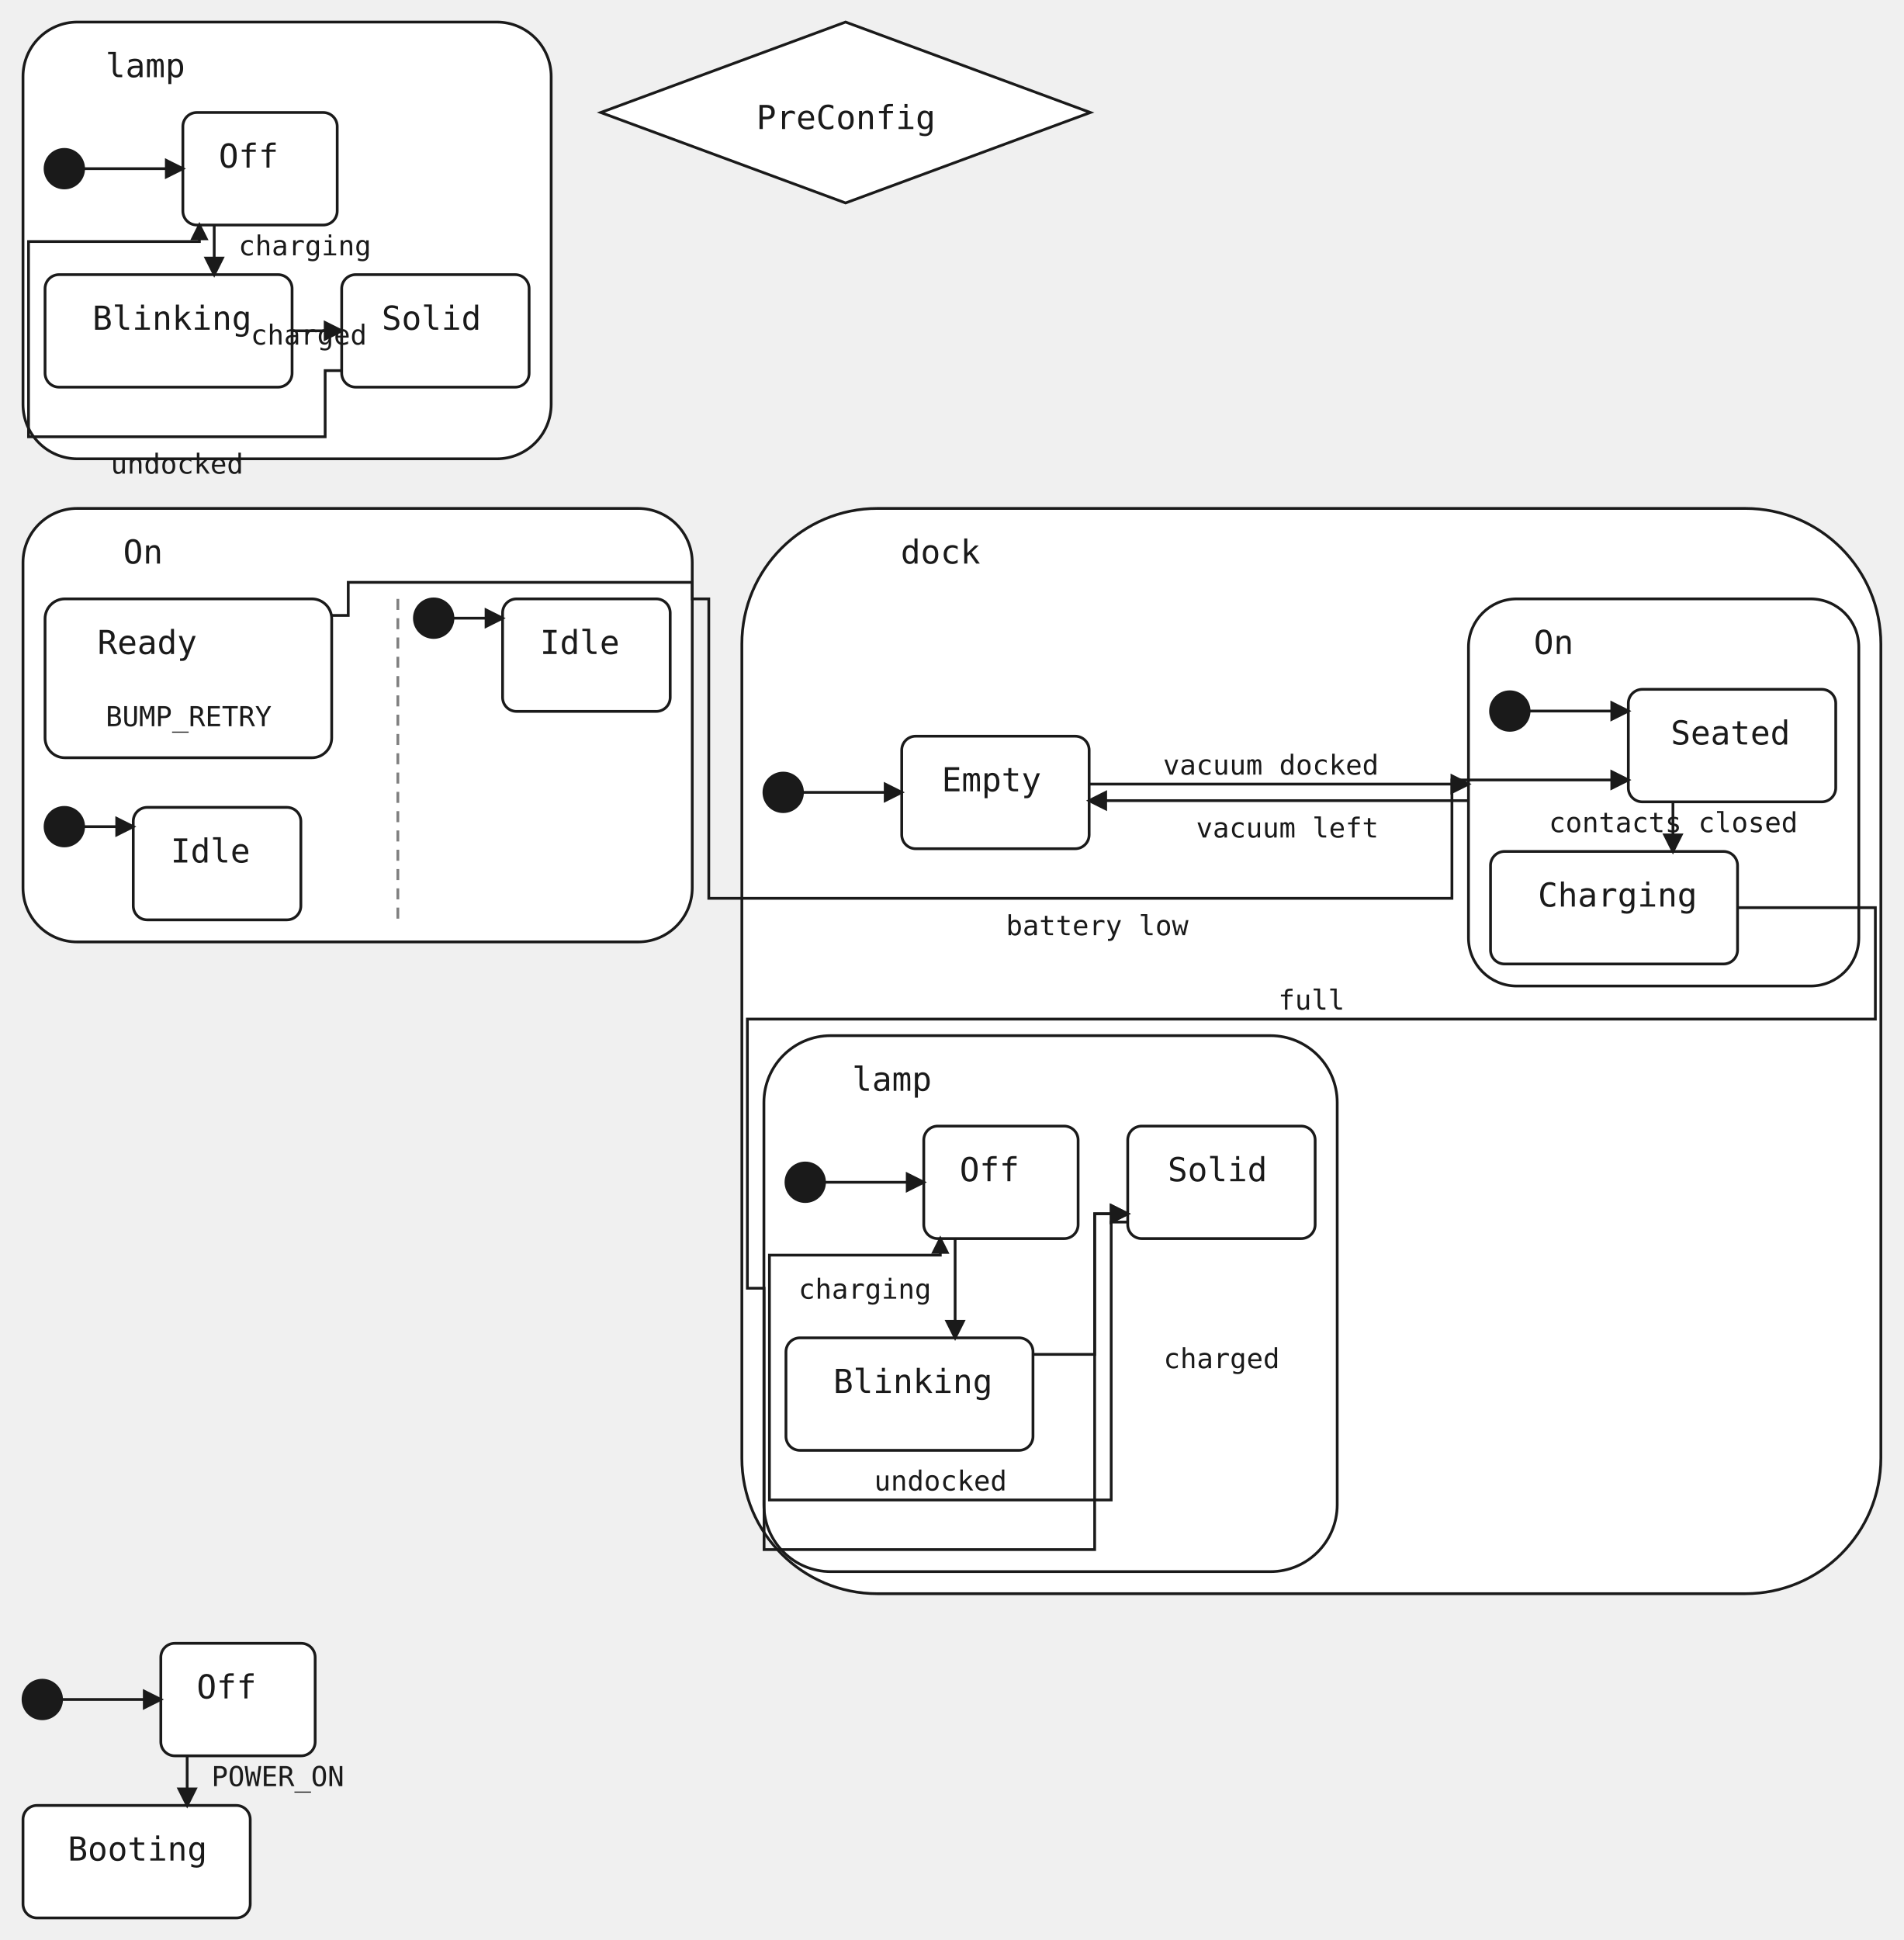
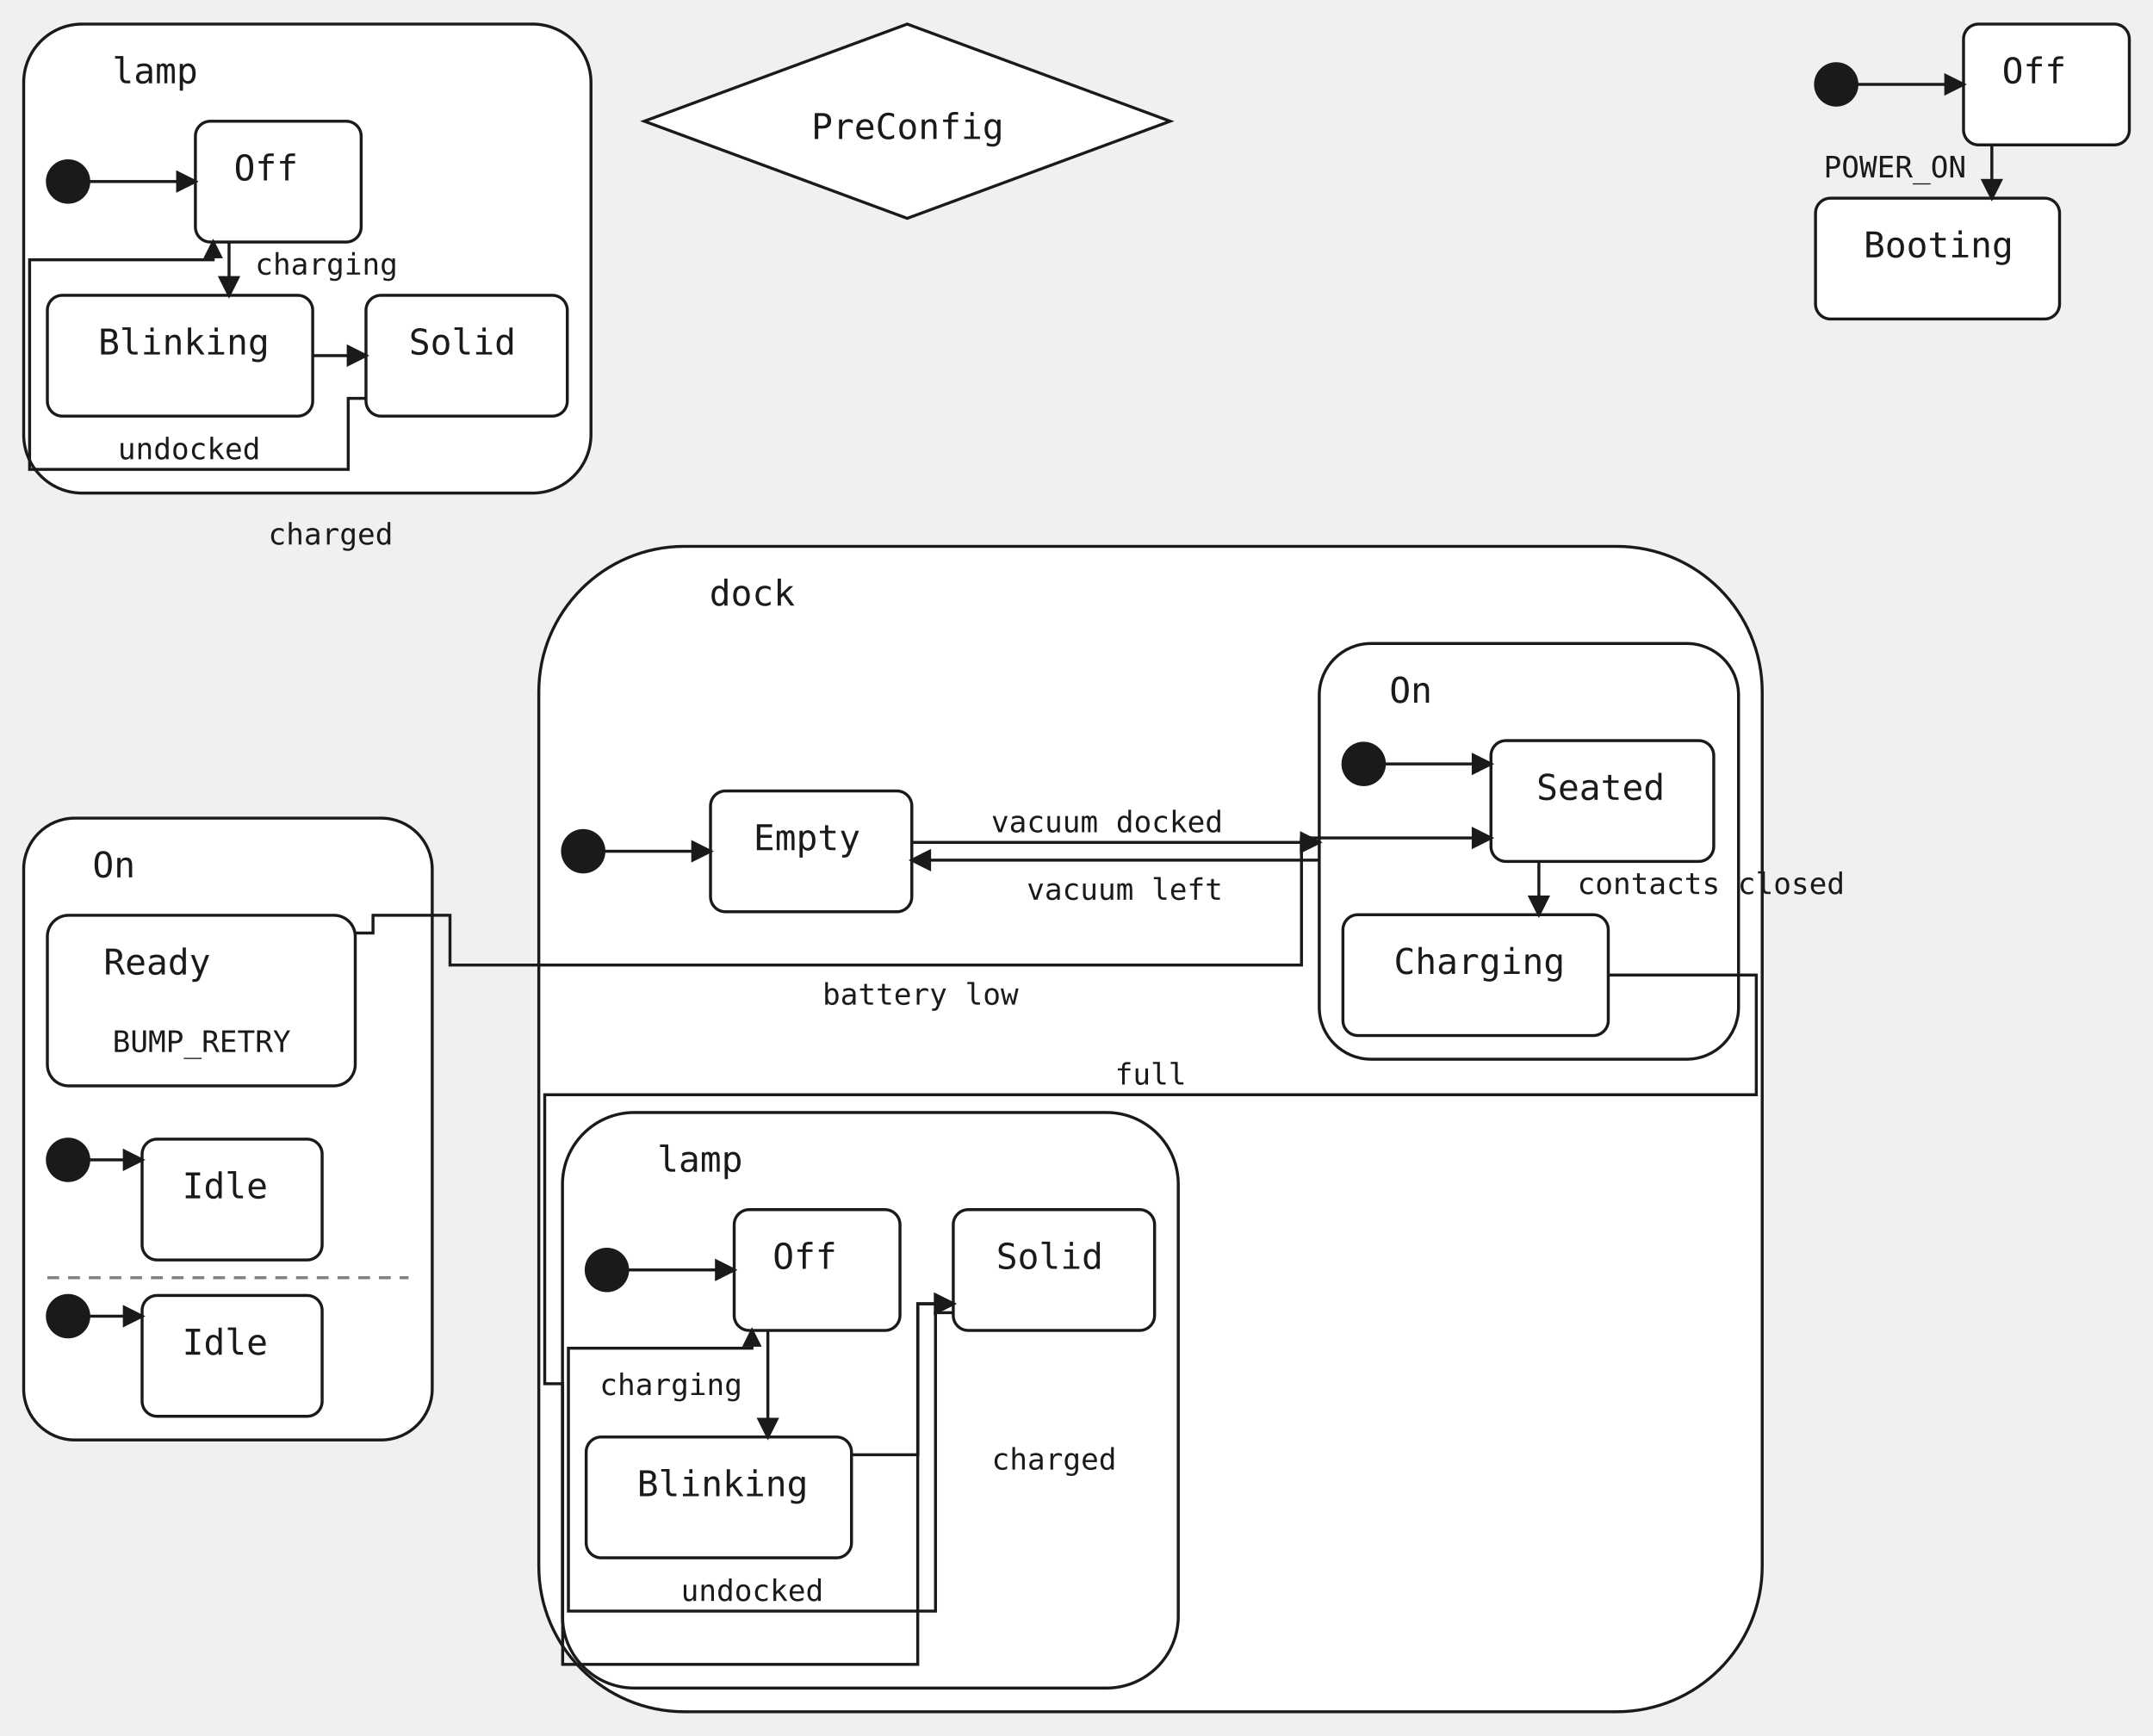
- <svg xmlns="http://www.w3.org/2000/svg" width="691" height="704" viewBox="-128 -128 11041 11260">
+ <svg xmlns="http://www.w3.org/2000/svg" width="728" height="587" viewBox="-128 -128 11636 9378">
  <style>text { font-family: "JetBrains Mono", monospace; font-kerning: none; }</style>
-   <rect x="4173" y="2823" width="6612" height="6299" rx="787" fill="#ffffff" stroke="#1a1a1a" stroke-width="16" class="scav-state scav-id-0" />
+   <rect x="2784" y="2823" width="6612" height="6299" rx="787" fill="#ffffff" stroke="#1a1a1a" stroke-width="16" class="scav-state scav-id-0" />
  <rect x="0" y="0" width="3066" height="2535" rx="316" fill="#ffffff" stroke="#1a1a1a" stroke-width="16" class="scav-state scav-id-1" />
-   <rect x="800" y="9410" width="896" height="653" rx="81" fill="#ffffff" stroke="#1a1a1a" stroke-width="16" class="scav-state scav-id-2" />
-   <rect x="0" y="10351" width="1319" height="653" rx="81" fill="#ffffff" stroke="#1a1a1a" stroke-width="16" class="scav-state scav-id-3" />
-   <rect x="0" y="2823" width="3885" height="2516" rx="314" fill="#ffffff" stroke="#1a1a1a" stroke-width="16" class="scav-state scav-id-5" />
-   <rect x="640" y="4558" width="973" height="653" rx="81" fill="#ffffff" stroke="#1a1a1a" stroke-width="16" class="scav-state scav-id-6" />
-   <rect x="128" y="3348" width="1664" height="922" rx="115" fill="#ffffff" stroke="#1a1a1a" stroke-width="16" class="scav-state scav-id-7" />
-   <rect x="2784" y="3348" width="973" height="653" rx="81" fill="#ffffff" stroke="#1a1a1a" stroke-width="16" class="scav-state scav-id-8" />
-   <rect x="4301" y="5883" width="3328" height="3111" rx="388" fill="#ffffff" stroke="#1a1a1a" stroke-width="16" class="scav-state scav-id-9" />
-   <rect x="5101" y="4145" width="1088" height="653" rx="81" fill="#ffffff" stroke="#1a1a1a" stroke-width="16" class="scav-state scav-id-10" />
-   <rect x="8391" y="3348" width="2266" height="2247" rx="280" fill="#ffffff" stroke="#1a1a1a" stroke-width="16" class="scav-state scav-id-11" />
-   <rect x="9319" y="3873" width="1204" height="653" rx="81" fill="#ffffff" stroke="#1a1a1a" stroke-width="16" class="scav-state scav-id-12" />
-   <rect x="8519" y="4814" width="1434" height="653" rx="81" fill="#ffffff" stroke="#1a1a1a" stroke-width="16" class="scav-state scav-id-13" />
+   <rect x="10484" y="0" width="896" height="653" rx="81" fill="#ffffff" stroke="#1a1a1a" stroke-width="16" class="scav-state scav-id-2" />
+   <rect x="9684" y="941" width="1319" height="653" rx="81" fill="#ffffff" stroke="#1a1a1a" stroke-width="16" class="scav-state scav-id-3" />
+   <rect x="0" y="4292" width="2208" height="3361" rx="276" fill="#ffffff" stroke="#1a1a1a" stroke-width="16" class="scav-state scav-id-5" />
+   <rect x="640" y="6027" width="973" height="653" rx="81" fill="#ffffff" stroke="#1a1a1a" stroke-width="16" class="scav-state scav-id-6" />
+   <rect x="128" y="4817" width="1664" height="922" rx="115" fill="#ffffff" stroke="#1a1a1a" stroke-width="16" class="scav-state scav-id-7" />
+   <rect x="640" y="6872" width="973" height="653" rx="81" fill="#ffffff" stroke="#1a1a1a" stroke-width="16" class="scav-state scav-id-8" />
+   <rect x="2912" y="5883" width="3328" height="3111" rx="388" fill="#ffffff" stroke="#1a1a1a" stroke-width="16" class="scav-state scav-id-9" />
+   <rect x="3712" y="4145" width="1088" height="653" rx="81" fill="#ffffff" stroke="#1a1a1a" stroke-width="16" class="scav-state scav-id-10" />
+   <rect x="7002" y="3348" width="2266" height="2247" rx="280" fill="#ffffff" stroke="#1a1a1a" stroke-width="16" class="scav-state scav-id-11" />
+   <rect x="7930" y="3873" width="1204" height="653" rx="81" fill="#ffffff" stroke="#1a1a1a" stroke-width="16" class="scav-state scav-id-12" />
+   <rect x="7130" y="4814" width="1434" height="653" rx="81" fill="#ffffff" stroke="#1a1a1a" stroke-width="16" class="scav-state scav-id-13" />
  <rect x="928" y="525" width="896" height="653" rx="81" fill="#ffffff" stroke="#1a1a1a" stroke-width="16" class="scav-state scav-id-14" />
  <rect x="128" y="1466" width="1434" height="653" rx="81" fill="#ffffff" stroke="#1a1a1a" stroke-width="16" class="scav-state scav-id-15" />
  <rect x="1850" y="1466" width="1088" height="653" rx="81" fill="#ffffff" stroke="#1a1a1a" stroke-width="16" class="scav-state scav-id-16" />
-   <rect x="5229" y="6408" width="896" height="653" rx="81" fill="#ffffff" stroke="#1a1a1a" stroke-width="16" class="scav-state scav-id-17" />
-   <rect x="4429" y="7637" width="1434" height="653" rx="81" fill="#ffffff" stroke="#1a1a1a" stroke-width="16" class="scav-state scav-id-18" />
-   <rect x="6413" y="6408" width="1088" height="653" rx="81" fill="#ffffff" stroke="#1a1a1a" stroke-width="16" class="scav-state scav-id-19" />
-   <line x1="2176" y1="3348" x2="2176" y2="5211" fill="none" stroke="#808080" stroke-width="16" stroke-dasharray="64,48" class="scav-sub scav-id-2" />
-   <polyline points="224,9736 704,9736" fill="none" stroke="#1a1a1a" stroke-width="16" class="scav-trans scav-id-0" />
-   <polyline points="953,10063 953,10255" fill="none" stroke="#1a1a1a" stroke-width="16" class="scav-trans scav-id-1" />
-   <polyline points="352,4670 544,4670" fill="none" stroke="#1a1a1a" stroke-width="16" class="scav-trans scav-id-2" />
-   <polyline points="1792,3444 1888,3444 1888,3252 3885,3252 3885,3348 3981,3348 3981,5086 4173,5086 8295,5086 8295,4399 8391,4399 9223,4399" fill="none" stroke="#1a1a1a" stroke-width="16" class="scav-trans scav-id-4" />
-   <polyline points="2496,3460 2688,3460" fill="none" stroke="#1a1a1a" stroke-width="16" class="scav-trans scav-id-5" />
-   <polyline points="8743,3999 9223,3999" fill="none" stroke="#1a1a1a" stroke-width="16" class="scav-trans scav-id-6" />
-   <polyline points="9578,4526 9578,4718" fill="none" stroke="#1a1a1a" stroke-width="16" class="scav-trans scav-id-7" />
-   <polyline points="9953,5140 10657,5140 10753,5140 10753,5787 4205,5787 4205,7349 4301,7349 4302,7349 4302,8866 6221,8866 6221,6917 6317,6917" fill="none" stroke="#1a1a1a" stroke-width="16" class="scav-trans scav-id-8" />
-   <polyline points="4525,4471 5005,4471" fill="none" stroke="#1a1a1a" stroke-width="16" class="scav-trans scav-id-9" />
-   <polyline points="6189,4423 8295,4423" fill="none" stroke="#1a1a1a" stroke-width="16" class="scav-trans scav-id-10" />
-   <polyline points="8391,4519 6285,4519" fill="none" stroke="#1a1a1a" stroke-width="16" class="scav-trans scav-id-11" />
+   <rect x="3840" y="6408" width="896" height="653" rx="81" fill="#ffffff" stroke="#1a1a1a" stroke-width="16" class="scav-state scav-id-17" />
+   <rect x="3040" y="7637" width="1434" height="653" rx="81" fill="#ffffff" stroke="#1a1a1a" stroke-width="16" class="scav-state scav-id-18" />
+   <rect x="5024" y="6408" width="1088" height="653" rx="81" fill="#ffffff" stroke="#1a1a1a" stroke-width="16" class="scav-state scav-id-19" />
+   <line x1="128" y1="6776" x2="2080" y2="6776" fill="none" stroke="#808080" stroke-width="16" stroke-dasharray="64,48" class="scav-sub scav-id-2" />
+   <polyline points="9908,326 10388,326" fill="none" stroke="#1a1a1a" stroke-width="16" class="scav-trans scav-id-0" />
+   <polyline points="10637,653 10637,845" fill="none" stroke="#1a1a1a" stroke-width="16" class="scav-trans scav-id-1" />
+   <polyline points="352,6139 544,6139" fill="none" stroke="#1a1a1a" stroke-width="16" class="scav-trans scav-id-2" />
+   <polyline points="1792,4913 1888,4913 1888,4817 2208,4817 2304,4817 2304,5086 2784,5086 6906,5086 6906,4399 7002,4399 7834,4399" fill="none" stroke="#1a1a1a" stroke-width="16" class="scav-trans scav-id-4" />
+   <polyline points="352,6984 544,6984" fill="none" stroke="#1a1a1a" stroke-width="16" class="scav-trans scav-id-5" />
+   <polyline points="7354,3999 7834,3999" fill="none" stroke="#1a1a1a" stroke-width="16" class="scav-trans scav-id-6" />
+   <polyline points="8189,4526 8189,4718" fill="none" stroke="#1a1a1a" stroke-width="16" class="scav-trans scav-id-7" />
+   <polyline points="8564,5140 9268,5140 9364,5140 9364,5787 2816,5787 2816,7349 2912,7349 2913,7349 2913,8866 4832,8866 4832,6917 4928,6917" fill="none" stroke="#1a1a1a" stroke-width="16" class="scav-trans scav-id-8" />
+   <polyline points="3136,4471 3616,4471" fill="none" stroke="#1a1a1a" stroke-width="16" class="scav-trans scav-id-9" />
+   <polyline points="4800,4423 6906,4423" fill="none" stroke="#1a1a1a" stroke-width="16" class="scav-trans scav-id-10" />
+   <polyline points="7002,4519 4896,4519" fill="none" stroke="#1a1a1a" stroke-width="16" class="scav-trans scav-id-11" />
  <polyline points="352,851 832,851" fill="none" stroke="#1a1a1a" stroke-width="16" class="scav-trans scav-id-12" />
  <polyline points="1110,1178 1110,1370" fill="none" stroke="#1a1a1a" stroke-width="16" class="scav-trans scav-id-13" />
  <polyline points="1562,1792 1754,1792" fill="none" stroke="#1a1a1a" stroke-width="16" class="scav-trans scav-id-14" />
  <polyline points="1850,2023 1754,2023 1754,2407 32,2407 32,1274 1024,1274 1024,1226" fill="none" stroke="#1a1a1a" stroke-width="16" class="scav-trans scav-id-15" />
-   <polyline points="4653,6734 5133,6734" fill="none" stroke="#1a1a1a" stroke-width="16" class="scav-trans scav-id-16" />
-   <polyline points="5411,7061 5411,7541" fill="none" stroke="#1a1a1a" stroke-width="16" class="scav-trans scav-id-17" />
-   <polyline points="5863,7733 6221,7733 6221,6917 6317,6917" fill="none" stroke="#1a1a1a" stroke-width="16" class="scav-trans scav-id-18" />
-   <polyline points="6413,6965 6317,6965 6317,8578 4333,8578 4333,7157 5325,7157 5325,7109" fill="none" stroke="#1a1a1a" stroke-width="16" class="scav-trans scav-id-19" />
-   <polygon points="800,9736 704,9784 704,9688" fill="#1a1a1a" stroke="#1a1a1a" stroke-width="16" class="scav-trans scav-id-0" />
-   <polygon points="953,10351 905,10255 1001,10255" fill="#1a1a1a" stroke="#1a1a1a" stroke-width="16" class="scav-trans scav-id-1" />
-   <polygon points="640,4670 544,4718 544,4622" fill="#1a1a1a" stroke="#1a1a1a" stroke-width="16" class="scav-trans scav-id-2" />
-   <polygon points="9319,4399 9223,4447 9223,4351" fill="#1a1a1a" stroke="#1a1a1a" stroke-width="16" class="scav-trans scav-id-4" />
-   <polygon points="2784,3460 2688,3508 2688,3412" fill="#1a1a1a" stroke="#1a1a1a" stroke-width="16" class="scav-trans scav-id-5" />
-   <polygon points="9319,3999 9223,4047 9223,3951" fill="#1a1a1a" stroke="#1a1a1a" stroke-width="16" class="scav-trans scav-id-6" />
-   <polygon points="9578,4814 9530,4718 9626,4718" fill="#1a1a1a" stroke="#1a1a1a" stroke-width="16" class="scav-trans scav-id-7" />
-   <polygon points="6413,6917 6317,6965 6317,6869" fill="#1a1a1a" stroke="#1a1a1a" stroke-width="16" class="scav-trans scav-id-8" />
-   <polygon points="5101,4471 5005,4519 5005,4423" fill="#1a1a1a" stroke="#1a1a1a" stroke-width="16" class="scav-trans scav-id-9" />
-   <polygon points="8391,4423 8295,4471 8295,4375" fill="#1a1a1a" stroke="#1a1a1a" stroke-width="16" class="scav-trans scav-id-10" />
-   <polygon points="6189,4519 6285,4471 6285,4567" fill="#1a1a1a" stroke="#1a1a1a" stroke-width="16" class="scav-trans scav-id-11" />
+   <polyline points="3264,6734 3744,6734" fill="none" stroke="#1a1a1a" stroke-width="16" class="scav-trans scav-id-16" />
+   <polyline points="4022,7061 4022,7541" fill="none" stroke="#1a1a1a" stroke-width="16" class="scav-trans scav-id-17" />
+   <polyline points="4474,7733 4832,7733 4832,6917 4928,6917" fill="none" stroke="#1a1a1a" stroke-width="16" class="scav-trans scav-id-18" />
+   <polyline points="5024,6965 4928,6965 4928,8578 2944,8578 2944,7157 3936,7157 3936,7109" fill="none" stroke="#1a1a1a" stroke-width="16" class="scav-trans scav-id-19" />
+   <polygon points="10484,326 10388,374 10388,278" fill="#1a1a1a" stroke="#1a1a1a" stroke-width="16" class="scav-trans scav-id-0" />
+   <polygon points="10637,941 10589,845 10685,845" fill="#1a1a1a" stroke="#1a1a1a" stroke-width="16" class="scav-trans scav-id-1" />
+   <polygon points="640,6139 544,6187 544,6091" fill="#1a1a1a" stroke="#1a1a1a" stroke-width="16" class="scav-trans scav-id-2" />
+   <polygon points="7930,4399 7834,4447 7834,4351" fill="#1a1a1a" stroke="#1a1a1a" stroke-width="16" class="scav-trans scav-id-4" />
+   <polygon points="640,6984 544,7032 544,6936" fill="#1a1a1a" stroke="#1a1a1a" stroke-width="16" class="scav-trans scav-id-5" />
+   <polygon points="7930,3999 7834,4047 7834,3951" fill="#1a1a1a" stroke="#1a1a1a" stroke-width="16" class="scav-trans scav-id-6" />
+   <polygon points="8189,4814 8141,4718 8237,4718" fill="#1a1a1a" stroke="#1a1a1a" stroke-width="16" class="scav-trans scav-id-7" />
+   <polygon points="5024,6917 4928,6965 4928,6869" fill="#1a1a1a" stroke="#1a1a1a" stroke-width="16" class="scav-trans scav-id-8" />
+   <polygon points="3712,4471 3616,4519 3616,4423" fill="#1a1a1a" stroke="#1a1a1a" stroke-width="16" class="scav-trans scav-id-9" />
+   <polygon points="7002,4423 6906,4471 6906,4375" fill="#1a1a1a" stroke="#1a1a1a" stroke-width="16" class="scav-trans scav-id-10" />
+   <polygon points="4800,4519 4896,4471 4896,4567" fill="#1a1a1a" stroke="#1a1a1a" stroke-width="16" class="scav-trans scav-id-11" />
  <polygon points="928,851 832,899 832,803" fill="#1a1a1a" stroke="#1a1a1a" stroke-width="16" class="scav-trans scav-id-12" />
  <polygon points="1110,1466 1062,1370 1158,1370" fill="#1a1a1a" stroke="#1a1a1a" stroke-width="16" class="scav-trans scav-id-13" />
  <polygon points="1850,1792 1754,1840 1754,1744" fill="#1a1a1a" stroke="#1a1a1a" stroke-width="16" class="scav-trans scav-id-14" />
  <polygon points="1024,1178 1064,1258 984,1258" fill="#1a1a1a" stroke="#1a1a1a" stroke-width="16" class="scav-trans scav-id-15" />
-   <polygon points="5229,6734 5133,6782 5133,6686" fill="#1a1a1a" stroke="#1a1a1a" stroke-width="16" class="scav-trans scav-id-16" />
-   <polygon points="5411,7637 5363,7541 5459,7541" fill="#1a1a1a" stroke="#1a1a1a" stroke-width="16" class="scav-trans scav-id-17" />
-   <polygon points="6413,6917 6317,6965 6317,6869" fill="#1a1a1a" stroke="#1a1a1a" stroke-width="16" class="scav-trans scav-id-18" />
-   <polygon points="5325,7061 5365,7141 5285,7141" fill="#1a1a1a" stroke="#1a1a1a" stroke-width="16" class="scav-trans scav-id-19" />
+   <polygon points="3840,6734 3744,6782 3744,6686" fill="#1a1a1a" stroke="#1a1a1a" stroke-width="16" class="scav-trans scav-id-16" />
+   <polygon points="4022,7637 3974,7541 4070,7541" fill="#1a1a1a" stroke="#1a1a1a" stroke-width="16" class="scav-trans scav-id-17" />
+   <polygon points="5024,6917 4928,6965 4928,6869" fill="#1a1a1a" stroke="#1a1a1a" stroke-width="16" class="scav-trans scav-id-18" />
+   <polygon points="3936,7061 3976,7141 3896,7141" fill="#1a1a1a" stroke="#1a1a1a" stroke-width="16" class="scav-trans scav-id-19" />
  <polygon points="4775,0 6196,525 4775,1050 3354,525" fill="#ffffff" stroke="#1a1a1a" stroke-width="16" class="scav-state scav-id-4" />
-   <text x="1094" y="10239" font-size="160" textLength="768" lengthAdjust="spacing" fill="#1a1a1a" class="scav-trans scav-id-1">POWER_ON</text>
-   <text x="480" y="4087" font-size="160" textLength="960" lengthAdjust="spacing" fill="#1a1a1a" class="scav-trans scav-id-3">BUMP_RETRY</text>
-   <text x="5706" y="5300" font-size="160" textLength="1056" lengthAdjust="spacing" fill="#1a1a1a" class="scav-trans scav-id-4">battery low</text>
-   <text x="8858" y="4702" font-size="160" textLength="1440" lengthAdjust="spacing" fill="#1a1a1a" class="scav-trans scav-id-7">contacts closed</text>
-   <text x="7287" y="5732" font-size="160" textLength="384" lengthAdjust="spacing" fill="#1a1a1a" class="scav-trans scav-id-8">full</text>
-   <text x="6618" y="4368" font-size="160" textLength="1248" lengthAdjust="spacing" fill="#1a1a1a" class="scav-trans scav-id-10">vacuum docked</text>
-   <text x="6810" y="4733" font-size="160" textLength="1056" lengthAdjust="spacing" fill="#1a1a1a" class="scav-trans scav-id-11">vacuum left</text>
+   <text x="9728" y="829" font-size="160" textLength="768" lengthAdjust="spacing" fill="#1a1a1a" class="scav-trans scav-id-1">POWER_ON</text>
+   <text x="480" y="5556" font-size="160" textLength="960" lengthAdjust="spacing" fill="#1a1a1a" class="scav-trans scav-id-3">BUMP_RETRY</text>
+   <text x="4317" y="5300" font-size="160" textLength="1056" lengthAdjust="spacing" fill="#1a1a1a" class="scav-trans scav-id-4">battery low</text>
+   <text x="8397" y="4702" font-size="160" textLength="1440" lengthAdjust="spacing" fill="#1a1a1a" class="scav-trans scav-id-7">contacts closed</text>
+   <text x="5898" y="5732" font-size="160" textLength="384" lengthAdjust="spacing" fill="#1a1a1a" class="scav-trans scav-id-8">full</text>
+   <text x="5229" y="4368" font-size="160" textLength="1248" lengthAdjust="spacing" fill="#1a1a1a" class="scav-trans scav-id-10">vacuum docked</text>
+   <text x="5421" y="4733" font-size="160" textLength="1056" lengthAdjust="spacing" fill="#1a1a1a" class="scav-trans scav-id-11">vacuum left</text>
  <text x="1251" y="1354" font-size="160" textLength="768" lengthAdjust="spacing" fill="#1a1a1a" class="scav-trans scav-id-13">charging</text>
-   <text x="1322" y="1872" font-size="160" textLength="672" lengthAdjust="spacing" fill="#1a1a1a" class="scav-trans scav-id-14">charged</text>
-   <text x="509" y="2621" font-size="160" textLength="768" lengthAdjust="spacing" fill="#1a1a1a" class="scav-trans scav-id-15">undocked</text>
-   <text x="4502" y="7410" font-size="160" textLength="768" lengthAdjust="spacing" fill="#1a1a1a" class="scav-trans scav-id-17">charging</text>
-   <text x="6621" y="7813" font-size="160" textLength="672" lengthAdjust="spacing" fill="#1a1a1a" class="scav-trans scav-id-18">charged</text>
-   <text x="4941" y="8523" font-size="160" textLength="768" lengthAdjust="spacing" fill="#1a1a1a" class="scav-trans scav-id-19">undocked</text>
-   <text x="5095" y="3143" font-size="192" textLength="461" lengthAdjust="spacing" fill="#1a1a1a" class="scav-state scav-id-0">dock</text>
+   <text x="1322" y="2813" font-size="160" textLength="672" lengthAdjust="spacing" fill="#1a1a1a" class="scav-trans scav-id-14">charged</text>
+   <text x="509" y="2352" font-size="160" textLength="768" lengthAdjust="spacing" fill="#1a1a1a" class="scav-trans scav-id-15">undocked</text>
+   <text x="3113" y="7410" font-size="160" textLength="768" lengthAdjust="spacing" fill="#1a1a1a" class="scav-trans scav-id-17">charging</text>
+   <text x="5232" y="7813" font-size="160" textLength="672" lengthAdjust="spacing" fill="#1a1a1a" class="scav-trans scav-id-18">charged</text>
+   <text x="3552" y="8523" font-size="160" textLength="768" lengthAdjust="spacing" fill="#1a1a1a" class="scav-trans scav-id-19">undocked</text>
+   <text x="3706" y="3143" font-size="192" textLength="461" lengthAdjust="spacing" fill="#1a1a1a" class="scav-state scav-id-0">dock</text>
  <text x="479" y="320" font-size="192" textLength="461" lengthAdjust="spacing" fill="#1a1a1a" class="scav-state scav-id-1">lamp</text>
-   <text x="1008" y="9730" font-size="192" textLength="346" lengthAdjust="spacing" fill="#1a1a1a" class="scav-state scav-id-2">Off</text>
-   <text x="260" y="10671" font-size="192" textLength="807" lengthAdjust="spacing" fill="#1a1a1a" class="scav-state scav-id-3">Booting</text>
+   <text x="10692" y="320" font-size="192" textLength="346" lengthAdjust="spacing" fill="#1a1a1a" class="scav-state scav-id-2">Off</text>
+   <text x="9944" y="1261" font-size="192" textLength="807" lengthAdjust="spacing" fill="#1a1a1a" class="scav-state scav-id-3">Booting</text>
  <text x="4257" y="621" font-size="192" textLength="1037" lengthAdjust="spacing" fill="#1a1a1a" class="scav-state scav-id-4">PreConfig</text>
-   <text x="581" y="3143" font-size="192" textLength="231" lengthAdjust="spacing" fill="#1a1a1a" class="scav-state scav-id-5">On</text>
-   <text x="857" y="4878" font-size="192" textLength="461" lengthAdjust="spacing" fill="#1a1a1a" class="scav-state scav-id-6">Idle</text>
-   <text x="432" y="3668" font-size="192" textLength="576" lengthAdjust="spacing" fill="#1a1a1a" class="scav-state scav-id-7">Ready</text>
-   <text x="3001" y="3668" font-size="192" textLength="461" lengthAdjust="spacing" fill="#1a1a1a" class="scav-state scav-id-8">Idle</text>
-   <text x="4813" y="6203" font-size="192" textLength="461" lengthAdjust="spacing" fill="#1a1a1a" class="scav-state scav-id-9">lamp</text>
-   <text x="5333" y="4465" font-size="192" textLength="576" lengthAdjust="spacing" fill="#1a1a1a" class="scav-state scav-id-10">Empty</text>
-   <text x="8770" y="3668" font-size="192" textLength="231" lengthAdjust="spacing" fill="#1a1a1a" class="scav-state scav-id-11">On</text>
-   <text x="9565" y="4193" font-size="192" textLength="692" lengthAdjust="spacing" fill="#1a1a1a" class="scav-state scav-id-12">Seated</text>
-   <text x="8794" y="5134" font-size="192" textLength="922" lengthAdjust="spacing" fill="#1a1a1a" class="scav-state scav-id-13">Charging</text>
+   <text x="372" y="4612" font-size="192" textLength="231" lengthAdjust="spacing" fill="#1a1a1a" class="scav-state scav-id-5">On</text>
+   <text x="857" y="6347" font-size="192" textLength="461" lengthAdjust="spacing" fill="#1a1a1a" class="scav-state scav-id-6">Idle</text>
+   <text x="432" y="5137" font-size="192" textLength="576" lengthAdjust="spacing" fill="#1a1a1a" class="scav-state scav-id-7">Ready</text>
+   <text x="857" y="7192" font-size="192" textLength="461" lengthAdjust="spacing" fill="#1a1a1a" class="scav-state scav-id-8">Idle</text>
+   <text x="3424" y="6203" font-size="192" textLength="461" lengthAdjust="spacing" fill="#1a1a1a" class="scav-state scav-id-9">lamp</text>
+   <text x="3944" y="4465" font-size="192" textLength="576" lengthAdjust="spacing" fill="#1a1a1a" class="scav-state scav-id-10">Empty</text>
+   <text x="7381" y="3668" font-size="192" textLength="231" lengthAdjust="spacing" fill="#1a1a1a" class="scav-state scav-id-11">On</text>
+   <text x="8176" y="4193" font-size="192" textLength="692" lengthAdjust="spacing" fill="#1a1a1a" class="scav-state scav-id-12">Seated</text>
+   <text x="7405" y="5134" font-size="192" textLength="922" lengthAdjust="spacing" fill="#1a1a1a" class="scav-state scav-id-13">Charging</text>
  <text x="1136" y="845" font-size="192" textLength="346" lengthAdjust="spacing" fill="#1a1a1a" class="scav-state scav-id-14">Off</text>
  <text x="403" y="1786" font-size="192" textLength="922" lengthAdjust="spacing" fill="#1a1a1a" class="scav-state scav-id-15">Blinking</text>
  <text x="2082" y="1786" font-size="192" textLength="576" lengthAdjust="spacing" fill="#1a1a1a" class="scav-state scav-id-16">Solid</text>
-   <text x="5437" y="6728" font-size="192" textLength="346" lengthAdjust="spacing" fill="#1a1a1a" class="scav-state scav-id-17">Off</text>
-   <text x="4704" y="7957" font-size="192" textLength="922" lengthAdjust="spacing" fill="#1a1a1a" class="scav-state scav-id-18">Blinking</text>
-   <text x="6645" y="6728" font-size="192" textLength="576" lengthAdjust="spacing" fill="#1a1a1a" class="scav-state scav-id-19">Solid</text>
-   <circle cx="112" cy="9736" r="112" fill="#1a1a1a" stroke="#1a1a1a" stroke-width="16" class="scav-state scav-id-20" />
-   <circle cx="240" cy="4670" r="112" fill="#1a1a1a" stroke="#1a1a1a" stroke-width="16" class="scav-state scav-id-21" />
-   <circle cx="2384" cy="3460" r="112" fill="#1a1a1a" stroke="#1a1a1a" stroke-width="16" class="scav-state scav-id-22" />
-   <circle cx="8631" cy="3999" r="112" fill="#1a1a1a" stroke="#1a1a1a" stroke-width="16" class="scav-state scav-id-23" />
-   <circle cx="4413" cy="4471" r="112" fill="#1a1a1a" stroke="#1a1a1a" stroke-width="16" class="scav-state scav-id-24" />
+   <text x="4048" y="6728" font-size="192" textLength="346" lengthAdjust="spacing" fill="#1a1a1a" class="scav-state scav-id-17">Off</text>
+   <text x="3315" y="7957" font-size="192" textLength="922" lengthAdjust="spacing" fill="#1a1a1a" class="scav-state scav-id-18">Blinking</text>
+   <text x="5256" y="6728" font-size="192" textLength="576" lengthAdjust="spacing" fill="#1a1a1a" class="scav-state scav-id-19">Solid</text>
+   <circle cx="9796" cy="326" r="112" fill="#1a1a1a" stroke="#1a1a1a" stroke-width="16" class="scav-state scav-id-20" />
+   <circle cx="240" cy="6139" r="112" fill="#1a1a1a" stroke="#1a1a1a" stroke-width="16" class="scav-state scav-id-21" />
+   <circle cx="240" cy="6984" r="112" fill="#1a1a1a" stroke="#1a1a1a" stroke-width="16" class="scav-state scav-id-22" />
+   <circle cx="7242" cy="3999" r="112" fill="#1a1a1a" stroke="#1a1a1a" stroke-width="16" class="scav-state scav-id-23" />
+   <circle cx="3024" cy="4471" r="112" fill="#1a1a1a" stroke="#1a1a1a" stroke-width="16" class="scav-state scav-id-24" />
  <circle cx="240" cy="851" r="112" fill="#1a1a1a" stroke="#1a1a1a" stroke-width="16" class="scav-state scav-id-25" />
-   <circle cx="4541" cy="6734" r="112" fill="#1a1a1a" stroke="#1a1a1a" stroke-width="16" class="scav-state scav-id-26" />
+   <circle cx="3152" cy="6734" r="112" fill="#1a1a1a" stroke="#1a1a1a" stroke-width="16" class="scav-state scav-id-26" />
</svg>
